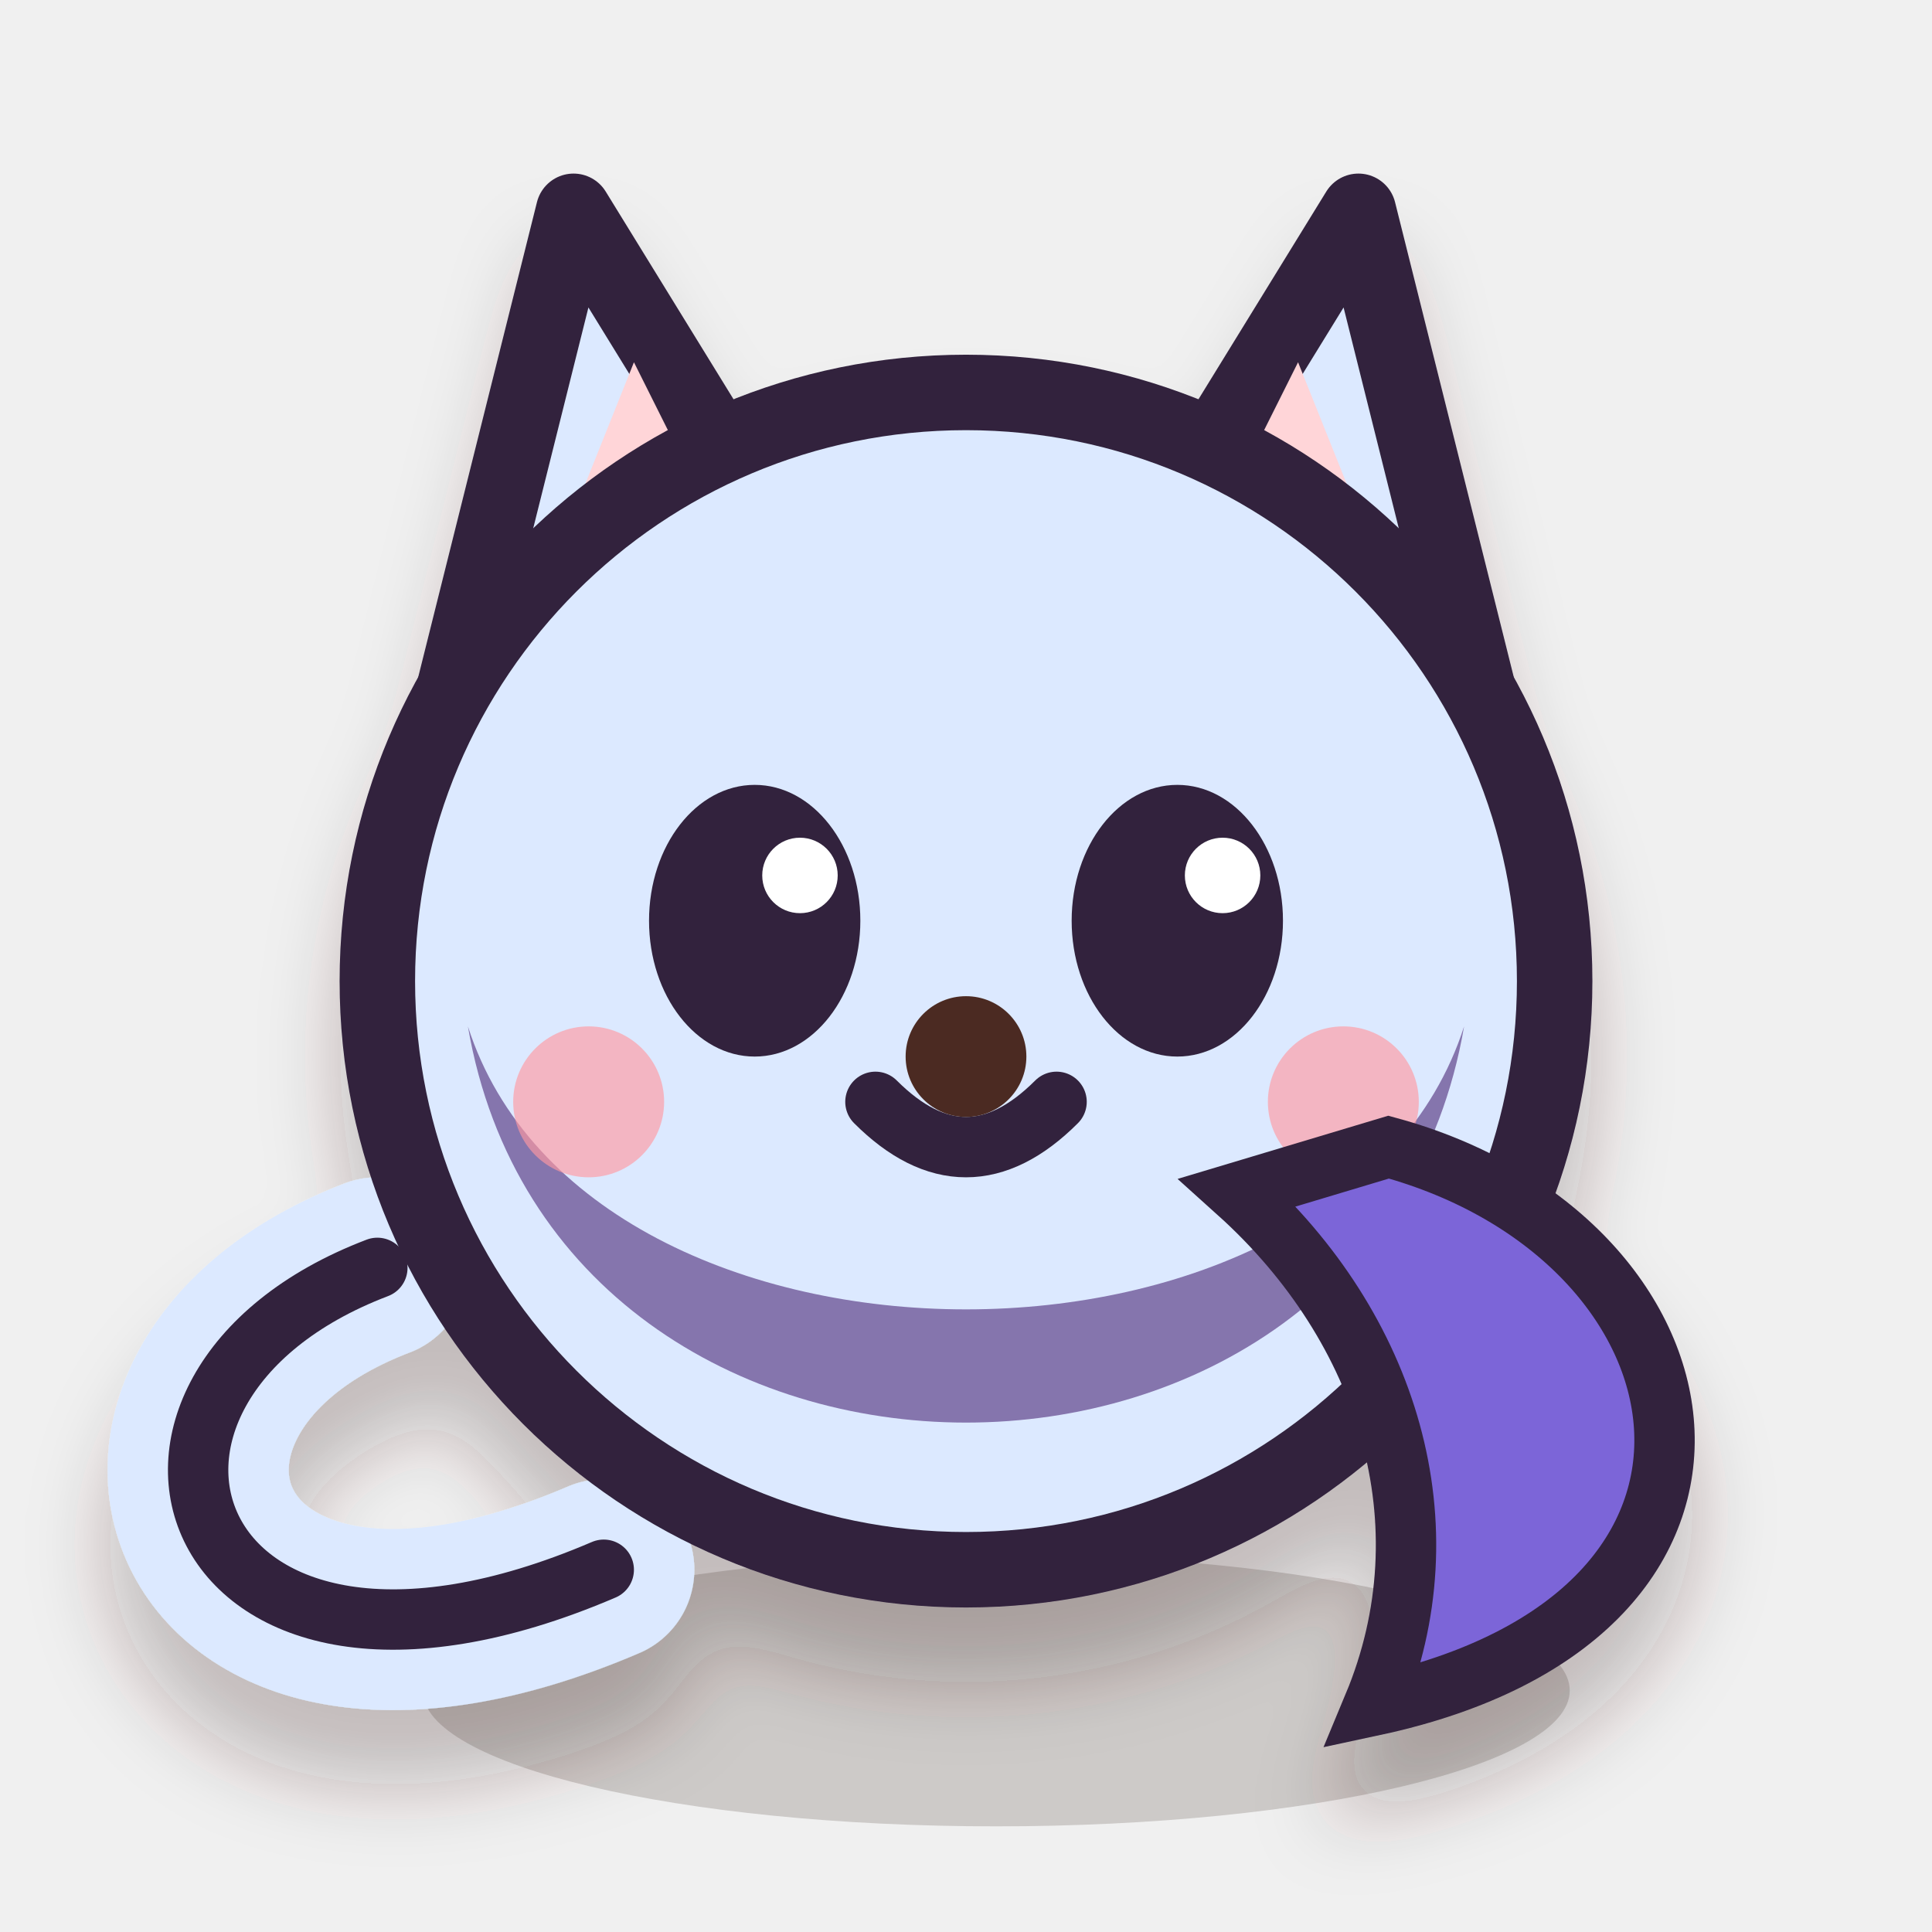
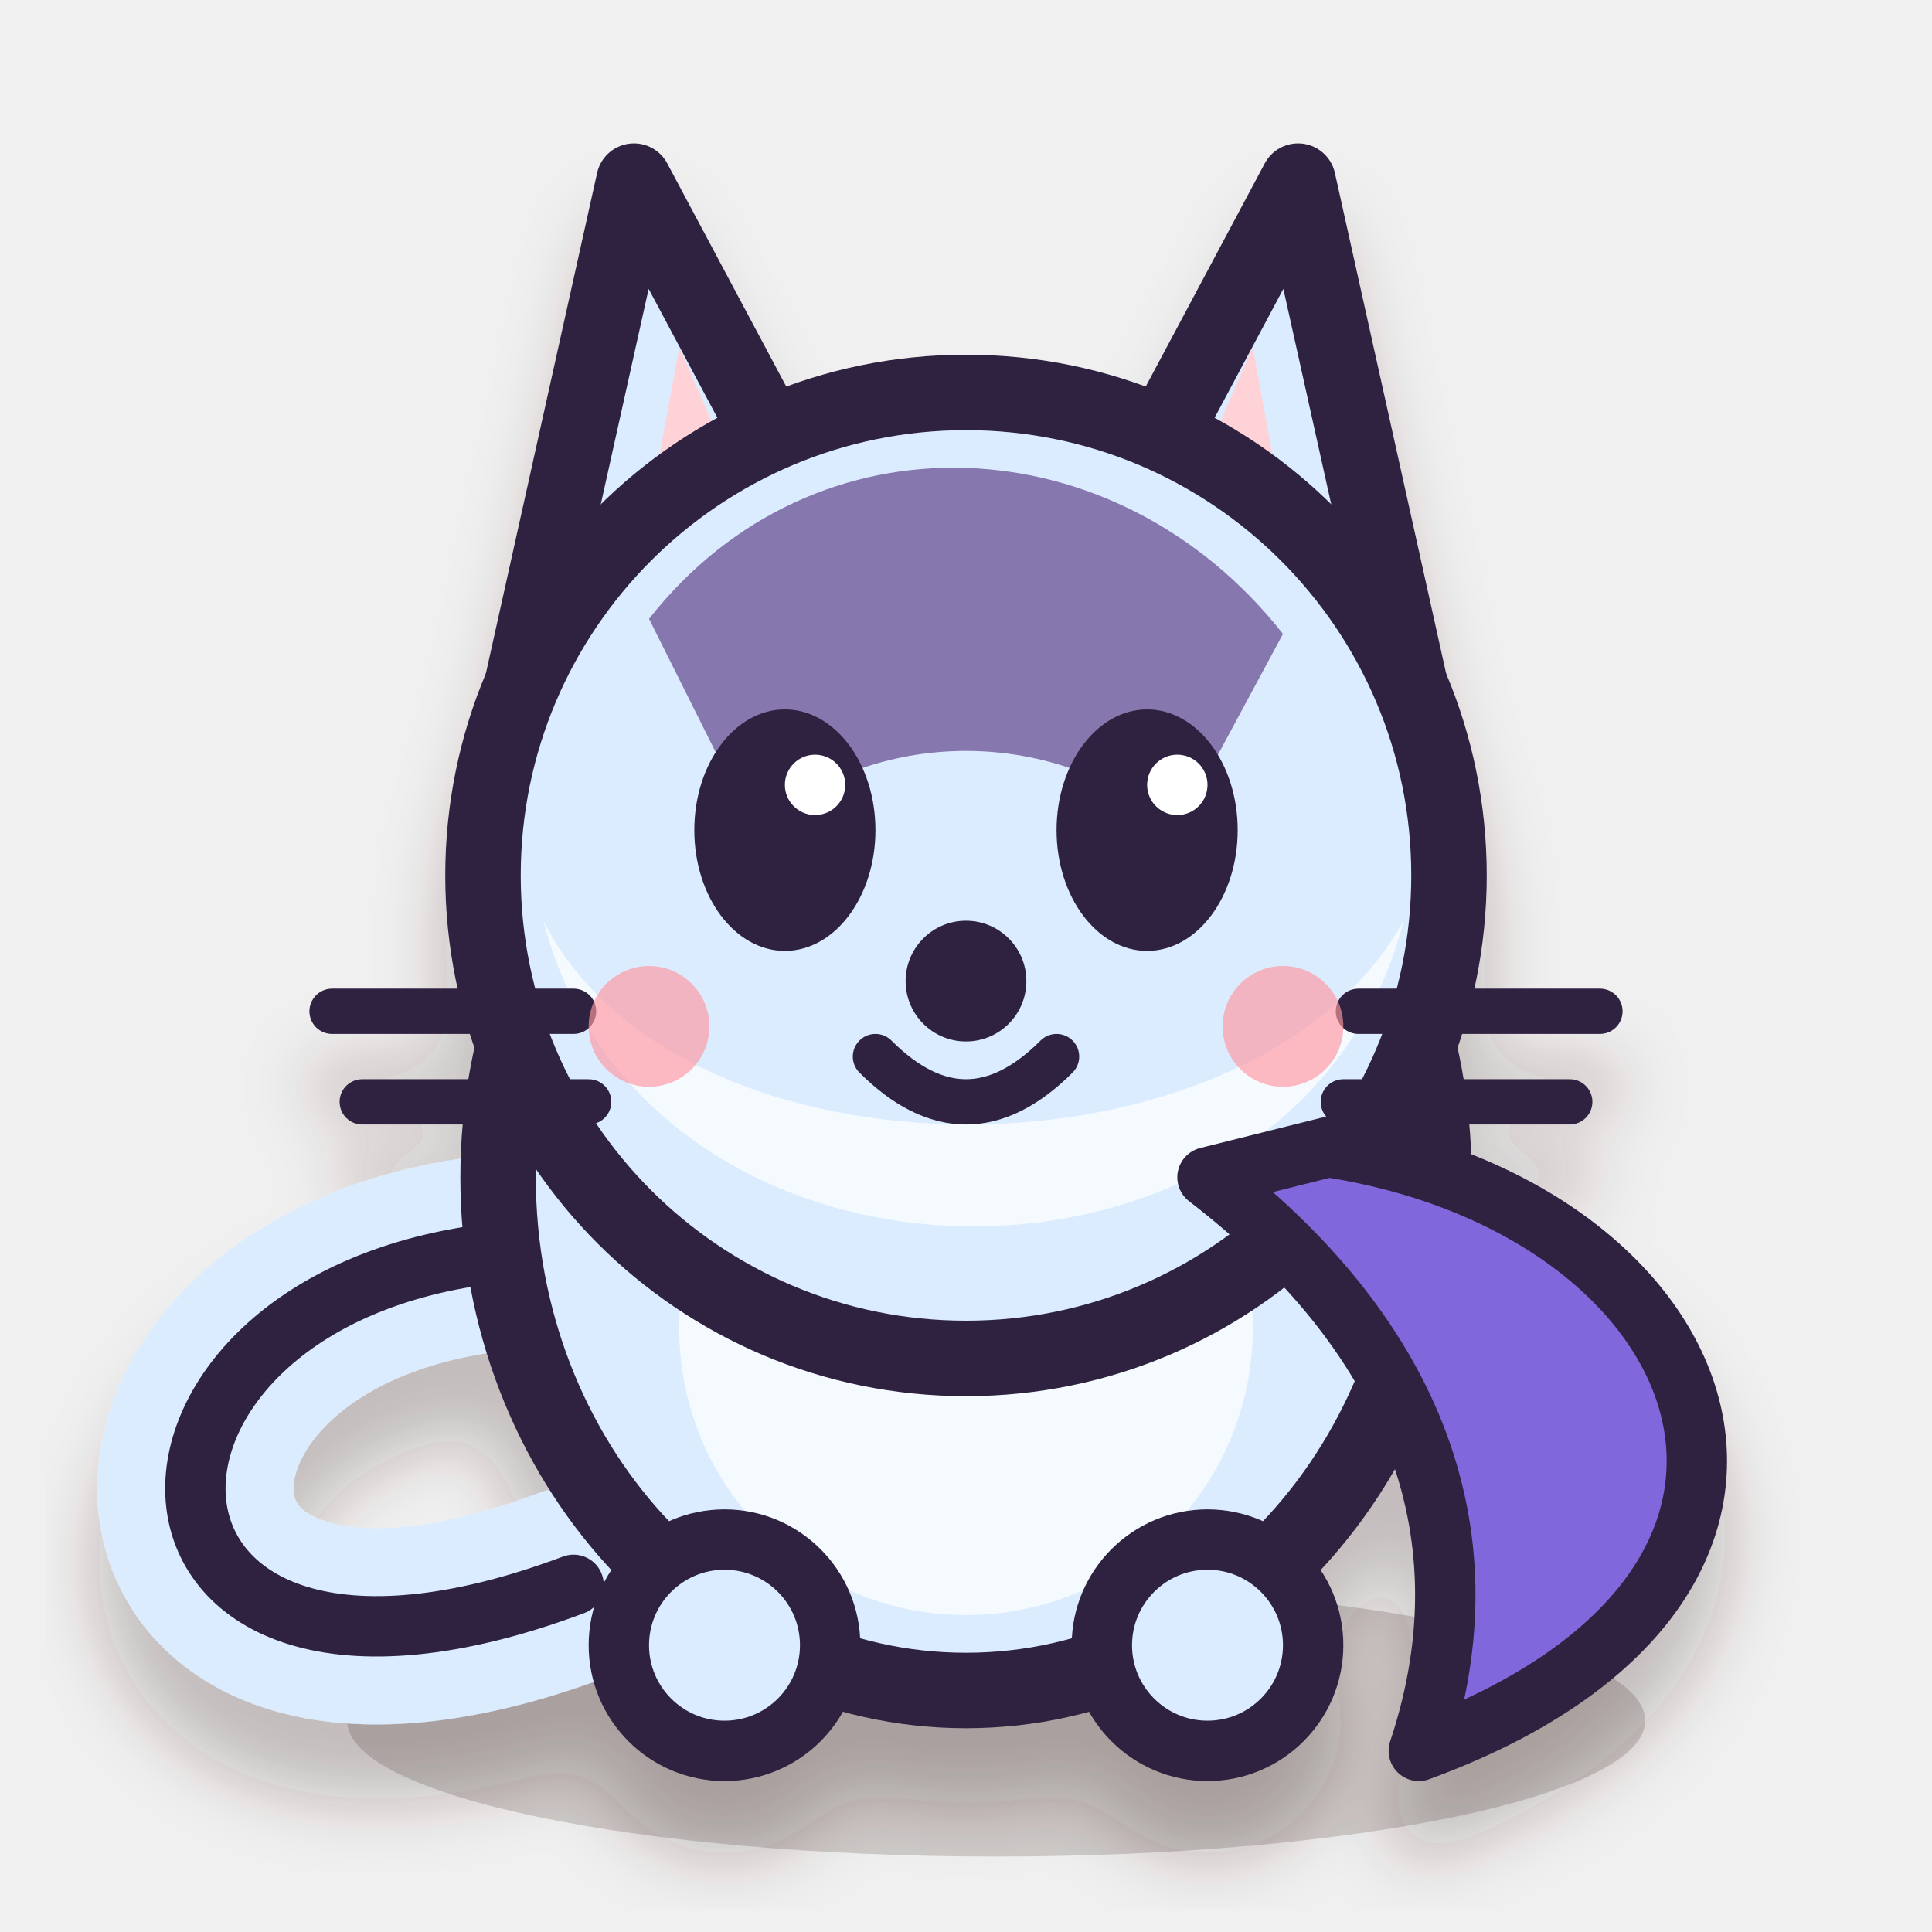
<svg xmlns="http://www.w3.org/2000/svg" width="128" height="128" viewBox="0 0 128 128">
  <defs>
-     <filter id="shadow" x="-20%" y="-20%" width="140%" height="140%">
-       <feDropShadow dx="0" dy="5" stdDeviation="2.5" flood-color="#3a2418" flood-opacity=".25" />
+     <filter id="s">
+       <feDropShadow dx="0" dy="5" stdDeviation="2.2" flood-color="#3a2418" flood-opacity=".25" />
    </filter>
  </defs>
-   <ellipse cx="66" cy="112" rx="38" ry="9" fill="#2b1b12" opacity=".18" />
-   <g filter="url(#shadow)">
-     <path d="M25 84 C4 92 12 116 40 104" fill="none" stroke="#dce9ff" stroke-width="12" stroke-linecap="round" />
-     <path d="M25 84 C4 92 12 116 40 104" fill="none" stroke="#30233c" stroke-width="4" stroke-linecap="round" />
-     <path d="M30 46 L38 14 L54 40 Z" fill="#dce9ff" stroke="#30233c" stroke-width="5" stroke-linejoin="round" />
-     <path d="M98 46 L90 14 L74 40 Z" fill="#dce9ff" stroke="#30233c" stroke-width="5" stroke-linejoin="round" />
-     <path d="M38 34 L42 24 L49 38 Z" fill="#ffd5d8" />
-     <path d="M90 34 L86 24 L79 38 Z" fill="#ffd5d8" />
-     <circle cx="64" cy="65" r="39" fill="#dce9ff" stroke="#30233c" stroke-width="5" />
-     <path d="M31 68 C37 103 91 103 97 68 C89 93 39 93 31 68Z" fill="#806ca8" opacity=".94" />
-     <ellipse cx="50" cy="61" rx="7" ry="9" fill="#30233c" />
-     <ellipse cx="78" cy="61" rx="7" ry="9" fill="#30233c" />
-     <circle cx="53" cy="58" r="2.5" fill="white" />
-     <circle cx="81" cy="58" r="2.5" fill="white" />
-     <path d="M58 73 Q64 79 70 73" fill="none" stroke="#30233c" stroke-width="4" stroke-linecap="round" />
-     <circle cx="64" cy="70" r="4" fill="#4c2a22" />
-     <circle cx="39" cy="73" r="5" fill="#ff9aa2" opacity=".65" />
-     <circle cx="89" cy="73" r="5" fill="#ff9aa2" opacity=".65" />
-     <path d="M92 76 C114 82 119 107 91 113 C96 101 92 88 82 79Z" fill="#7b65d8" stroke="#30233c" stroke-width="4" />
+   <ellipse cx="66" cy="114" rx="43" ry="9" fill="#2b1b12" opacity=".18" />
+   <g filter="url(#s)" stroke-linecap="round" stroke-linejoin="round">
+     <path d="M33 83 C5 86 6 117 38 105" fill="none" stroke="#dcecff" stroke-width="13" />
+     <path d="M33 83 C5 86 6 117 38 105" fill="none" stroke="#2d2440" stroke-width="4" />
+     <ellipse cx="64" cy="78" rx="31" ry="34" fill="#dcecff" stroke="#2d2440" stroke-width="5" />
+     <ellipse cx="64" cy="88" rx="19" ry="19" fill="#f7fbff" opacity=".95" />
+     <path d="M34 48 L42 12 L58 42 Z" fill="#dcecff" stroke="#2d2440" stroke-width="5" />
+     <path d="M94 48 L86 12 L70 42 Z" fill="#dcecff" stroke="#2d2440" stroke-width="5" />
+     <path d="M43 34 L45 23 L52 39 Z" fill="#ffd2d7" />
+     <path d="M85 34 L83 23 L76 39 Z" fill="#ffd2d7" />
+     <circle cx="64" cy="58" r="32" fill="#dcecff" stroke="#2d2440" stroke-width="5" />
+     <path d="M43 41 C54 27 74 28 85 42 L78 55 C70 48 58 48 50 55Z" fill="#806ca8" opacity=".92" />
+     <path d="M36 61 C43 88 86 88 93 61 C83 79 45 79 36 61Z" fill="#f7fbff" opacity=".95" />
+     <ellipse cx="52" cy="55" rx="6" ry="8" fill="#2d2440" />
+     <ellipse cx="76" cy="55" rx="6" ry="8" fill="#2d2440" />
+     <circle cx="54" cy="52" r="2" fill="#fff" />
+     <circle cx="78" cy="52" r="2" fill="#fff" />
+     <circle cx="64" cy="65" r="4" fill="#2d2440" />
+     <path d="M58 70 Q64 76 70 70" fill="none" stroke="#2d2440" stroke-width="3" />
+     <path d="M38 67 H22 M39 73 H24 M90 67 H106 M89 73 H104" stroke="#2d2440" stroke-width="3" />
+     <circle cx="43" cy="68" r="4" fill="#ff96a0" opacity=".65" />
+     <circle cx="85" cy="68" r="4" fill="#ff96a0" opacity=".65" />
+     <circle cx="48" cy="109" r="7" fill="#dcecff" stroke="#2d2440" stroke-width="4" />
+     <circle cx="80" cy="109" r="7" fill="#dcecff" stroke="#2d2440" stroke-width="4" />
+     <path d="M88 76 C114 80 124 105 94 116 C99 101 93 88 80 78Z" fill="#8068dc" stroke="#2d2440" stroke-width="4" />
  </g>
</svg>
